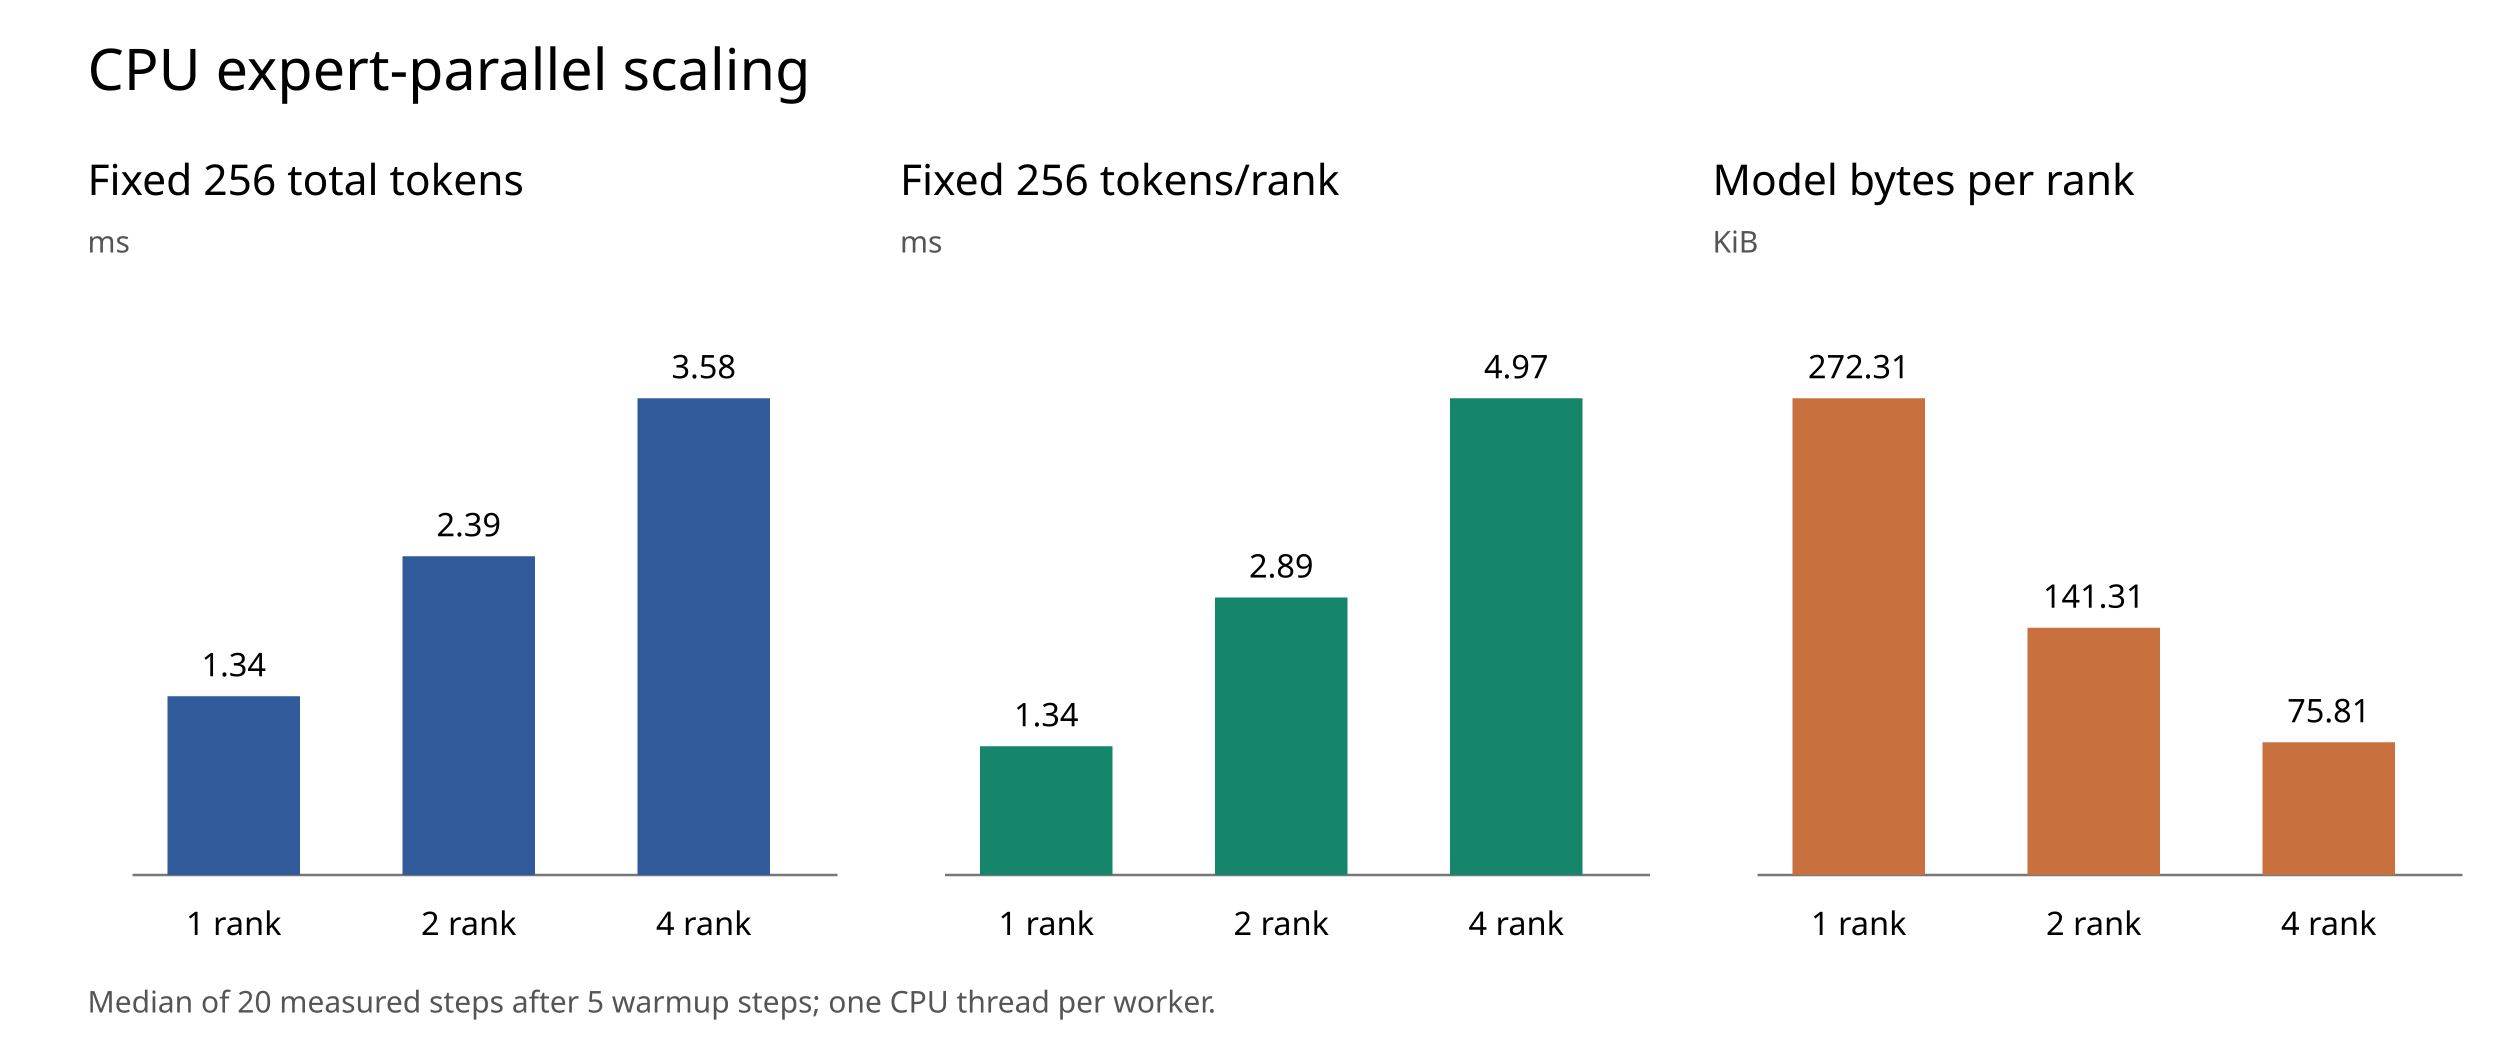
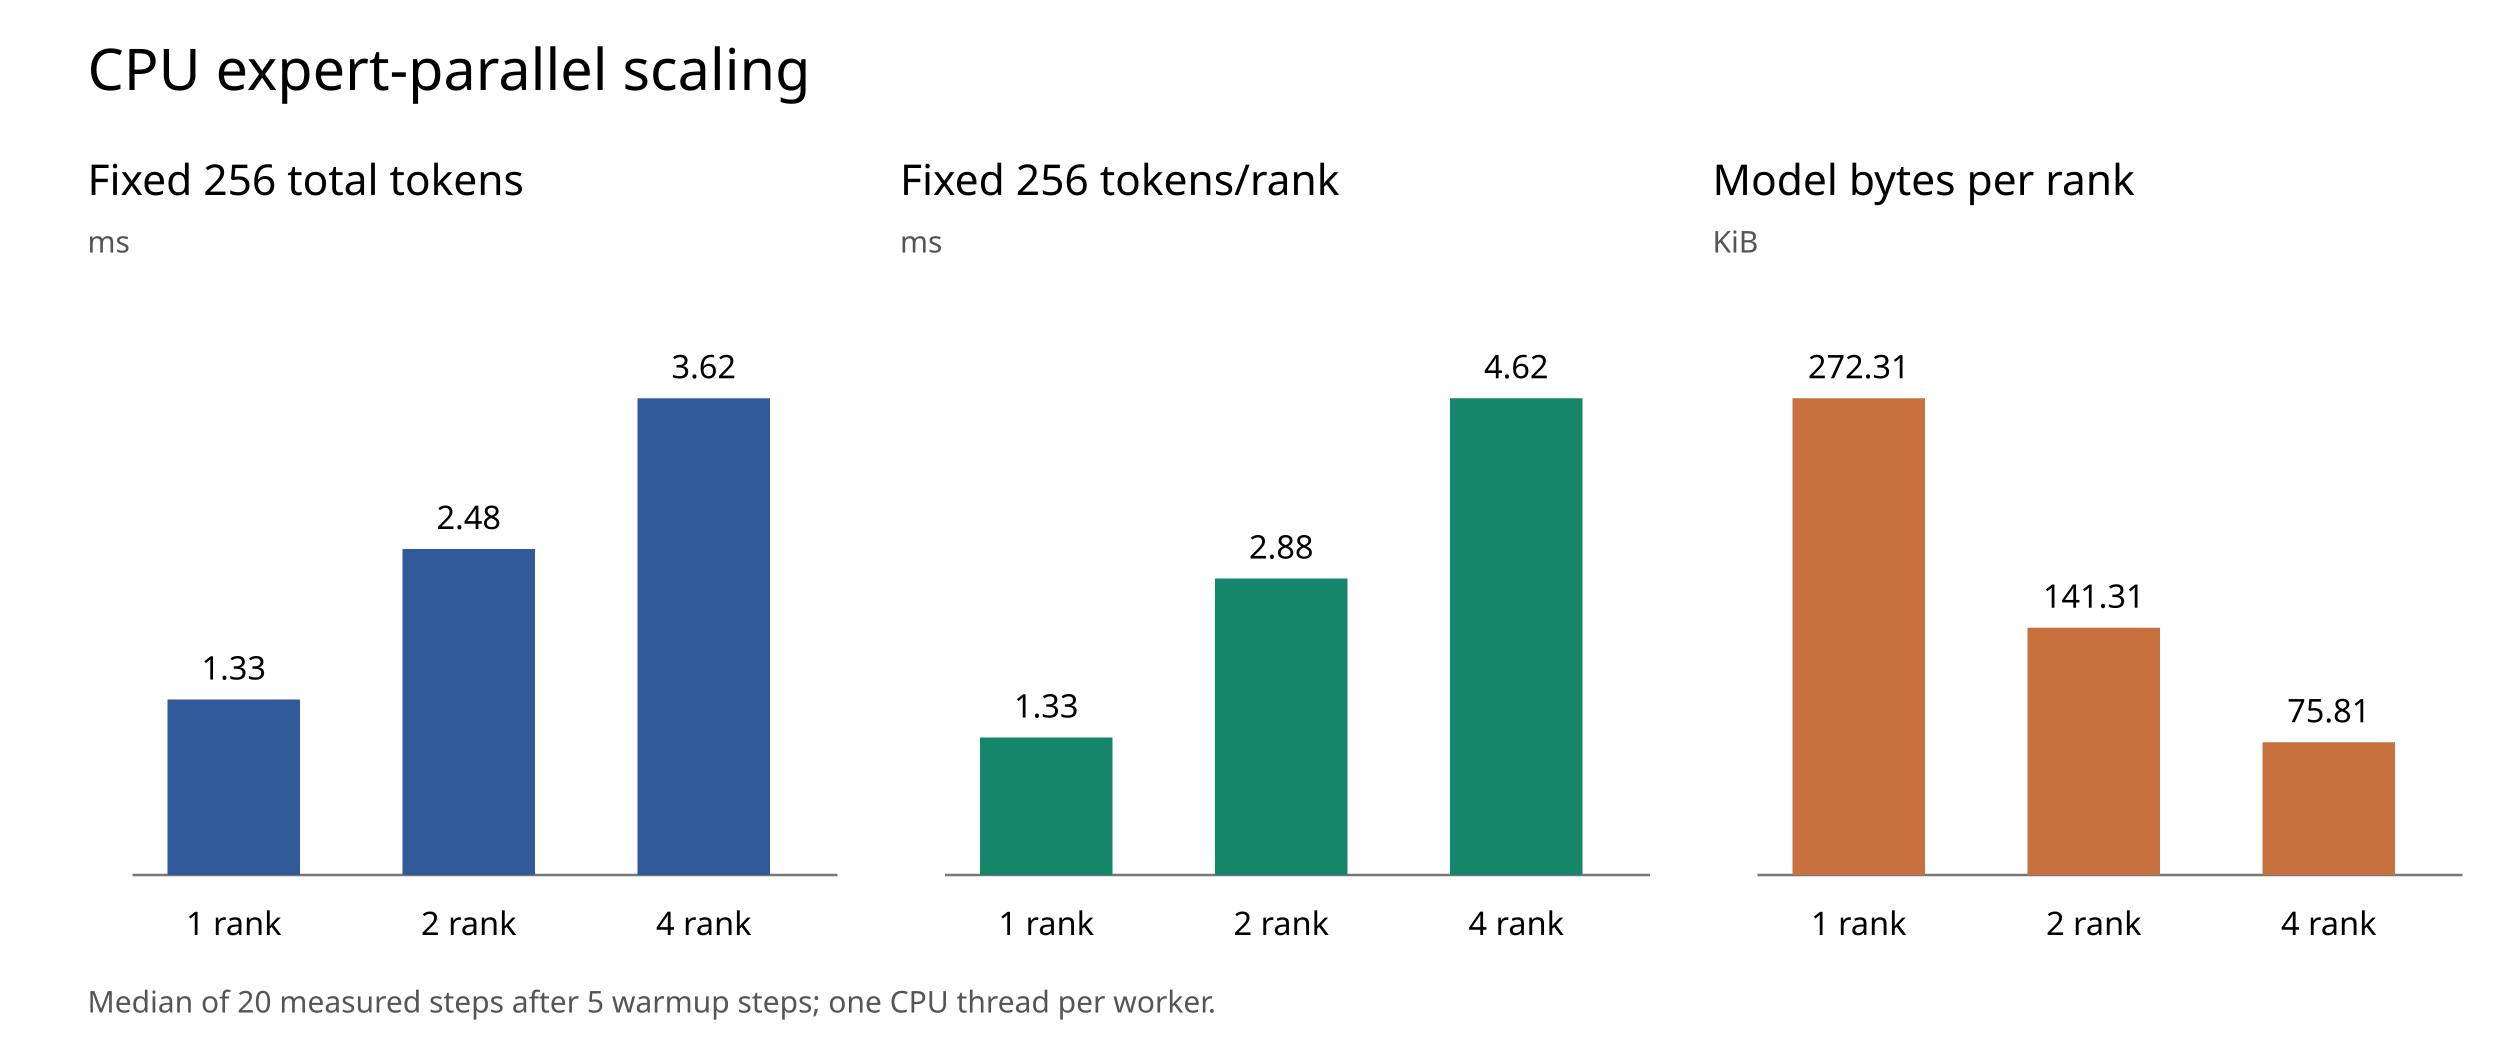
<svg xmlns="http://www.w3.org/2000/svg" viewBox="0 0 1000 420">
  <rect width="100%" height="100%" fill="white" />
  <text x="35" y="36" font-family="sans-serif" font-size="23">CPU expert-parallel scaling</text>
  <text x="35" y="78" font-family="sans-serif" font-size="17">Fixed 256 total tokens</text>
  <text x="35" y="101" font-family="sans-serif" font-size="12" fill="#555">ms</text>
  <line x1="53" x2="335" y1="350" y2="350" stroke="#777" />
-   <rect x="67" y="278.5" width="53" height="71.5" fill="#315a9b" />
-   <text x="93.5" y="270.5" text-anchor="middle" font-family="sans-serif" font-size="13">1.34</text>
+   <rect x="67" y="279.8" width="53" height="70.2" fill="#315a9b" />
+   <text x="93.5" y="271.8" text-anchor="middle" font-family="sans-serif" font-size="13">1.33</text>
  <text x="93.5" y="374" text-anchor="middle" font-family="sans-serif" font-size="13">1 rank</text>
-   <rect x="161" y="222.5" width="53" height="127.5" fill="#315a9b" />
-   <text x="187.5" y="214.5" text-anchor="middle" font-family="sans-serif" font-size="13">2.39</text>
+   <rect x="161" y="219.6" width="53" height="130.4" fill="#315a9b" />
+   <text x="187.5" y="211.6" text-anchor="middle" font-family="sans-serif" font-size="13">2.48</text>
  <text x="187.5" y="374" text-anchor="middle" font-family="sans-serif" font-size="13">2 rank</text>
  <rect x="255" y="159.3" width="53" height="190.7" fill="#315a9b" />
-   <text x="281.5" y="151.3" text-anchor="middle" font-family="sans-serif" font-size="13">3.58</text>
+   <text x="281.5" y="151.3" text-anchor="middle" font-family="sans-serif" font-size="13">3.62</text>
  <text x="281.5" y="374" text-anchor="middle" font-family="sans-serif" font-size="13">4 rank</text>
  <text x="360" y="78" font-family="sans-serif" font-size="17">Fixed 256 tokens/rank</text>
  <text x="360" y="101" font-family="sans-serif" font-size="12" fill="#555">ms</text>
  <line x1="378" x2="660" y1="350" y2="350" stroke="#777" />
-   <rect x="392" y="298.5" width="53" height="51.5" fill="#16866a" />
-   <text x="418.5" y="290.5" text-anchor="middle" font-family="sans-serif" font-size="13">1.34</text>
+   <rect x="392" y="295.0" width="53" height="55.0" fill="#16866a" />
+   <text x="418.5" y="287.0" text-anchor="middle" font-family="sans-serif" font-size="13">1.33</text>
  <text x="418.5" y="374" text-anchor="middle" font-family="sans-serif" font-size="13">1 rank</text>
-   <rect x="486" y="239.0" width="53" height="111.0" fill="#16866a" />
-   <text x="512.5" y="231.0" text-anchor="middle" font-family="sans-serif" font-size="13">2.89</text>
+   <rect x="486" y="231.4" width="53" height="118.6" fill="#16866a" />
+   <text x="512.5" y="223.4" text-anchor="middle" font-family="sans-serif" font-size="13">2.88</text>
  <text x="512.5" y="374" text-anchor="middle" font-family="sans-serif" font-size="13">2 rank</text>
  <rect x="580" y="159.3" width="53" height="190.7" fill="#16866a" />
-   <text x="606.5" y="151.3" text-anchor="middle" font-family="sans-serif" font-size="13">4.97</text>
+   <text x="606.5" y="151.3" text-anchor="middle" font-family="sans-serif" font-size="13">4.62</text>
  <text x="606.5" y="374" text-anchor="middle" font-family="sans-serif" font-size="13">4 rank</text>
  <text x="685" y="78" font-family="sans-serif" font-size="17">Model bytes per rank</text>
  <text x="685" y="101" font-family="sans-serif" font-size="12" fill="#555">KiB</text>
  <line x1="703" x2="985" y1="350" y2="350" stroke="#777" />
  <rect x="717" y="159.3" width="53" height="190.7" fill="#c8713e" />
  <text x="743.5" y="151.3" text-anchor="middle" font-family="sans-serif" font-size="13">272.31</text>
  <text x="743.5" y="374" text-anchor="middle" font-family="sans-serif" font-size="13">1 rank</text>
  <rect x="811" y="251.1" width="53" height="98.9" fill="#c8713e" />
  <text x="837.5" y="243.1" text-anchor="middle" font-family="sans-serif" font-size="13">141.31</text>
  <text x="837.5" y="374" text-anchor="middle" font-family="sans-serif" font-size="13">2 rank</text>
  <rect x="905" y="296.9" width="53" height="53.1" fill="#c8713e" />
  <text x="931.5" y="288.9" text-anchor="middle" font-family="sans-serif" font-size="13">75.81</text>
  <text x="931.5" y="374" text-anchor="middle" font-family="sans-serif" font-size="13">4 rank</text>
  <text x="35" y="405" font-family="sans-serif" font-size="12" fill="#555">Median of 20 measured steps after 5 warmup steps; one CPU thread per worker.</text>
</svg>
